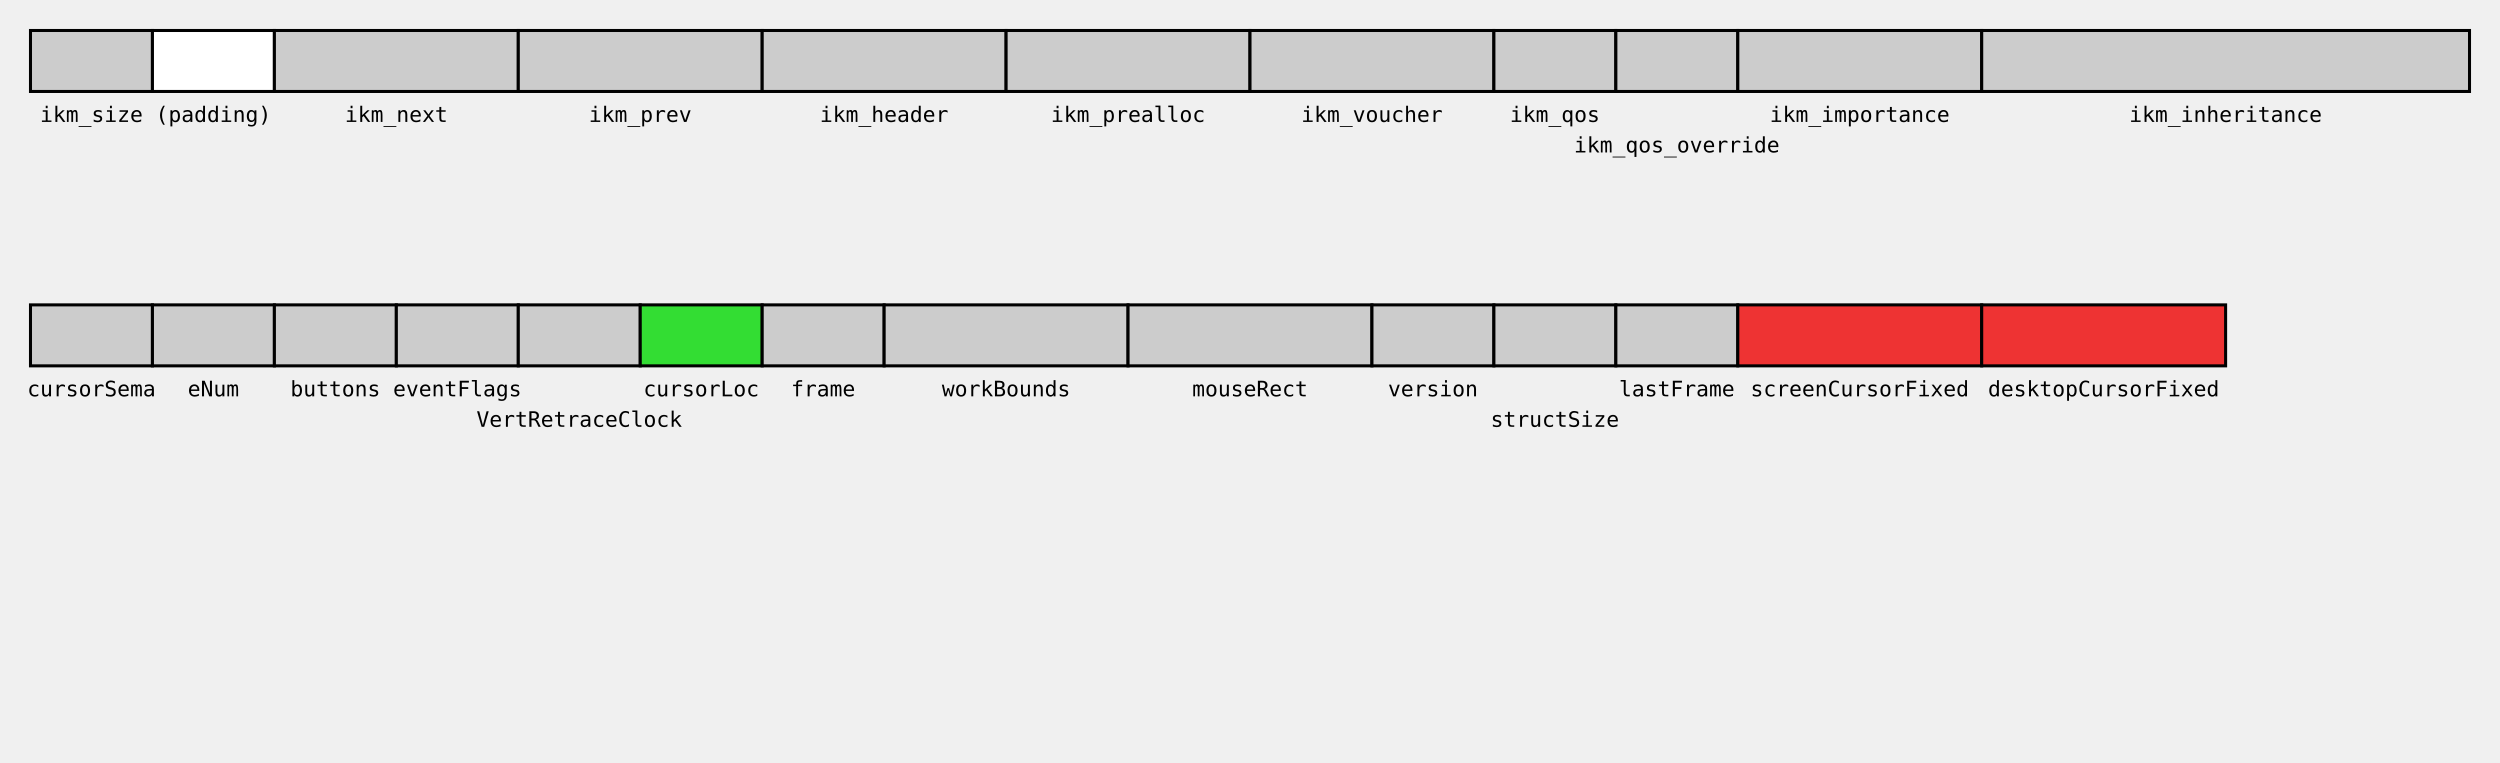
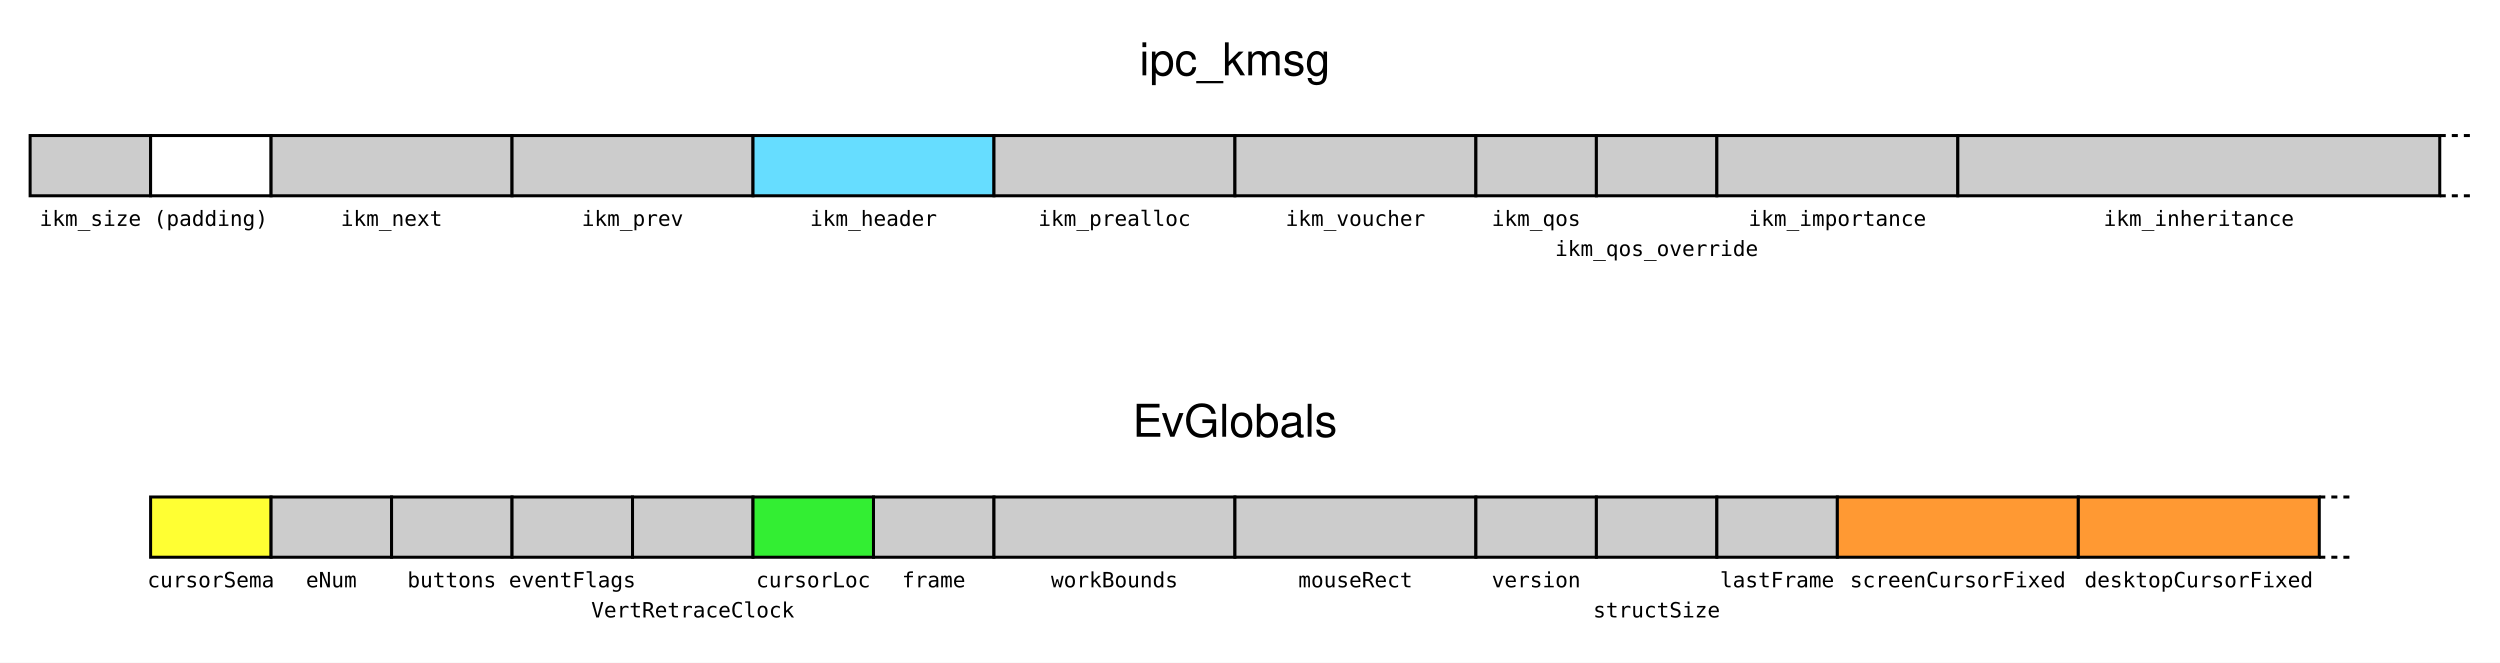
- <svg xmlns="http://www.w3.org/2000/svg" viewBox="0 0 820 250">
+ <svg xmlns="http://www.w3.org/2000/svg" viewBox="0 0 830 220">
  <style>
    text { font-family: Menlo, Consolas, 'DejaVu Sans Mono', monospace; font-size: 7px; }
    text.desc { font-family: "Helvetica Neue", Helvetica, Arial, sans-serif; font-size: 10px; }
    text.title { font-size: 15px; }
+     g text, text.title { text-anchor: middle; }
    line, rect { stroke: #000; }
    rect { width: 40px; height: 20px; fill: #CCC !important; }
-     rect.free { fill: #FFF !important; }
-     rect.read { fill: #3D3 !important; }
-     rect.write { fill: #E33 !important; }
+     rect.bg { stroke-width: 0; fill: #FFF !important; width: 100%; height: 100%; }
+     rect.white { fill: #FFF !important; }
+     rect.red { fill: #E33 !important; }
+     rect.orange { fill: #F93 !important; }
+     rect.yellow { fill: #FF3 !important; }
+     rect.green { fill: #3E3 !important; }
+     rect.blue { fill: #6DF !important; }
    rect.double { width: 80px; }
    rect.quad { width: 160px; }
    rect, line.dash { stroke-width: 1; }
    line.dash { stroke-dasharray: 2, 2; }
-     g text { text-anchor: middle; }
    </style>
-   <g transform="translate(10 10)">
+   <rect x="0" y="0" class="bg" />
+   <text x="410" y="25" class="title desc">ipc_kmsg</text>
+   <g transform="translate(10 45)">
    <g transform="translate(0 0)">
      <rect x="0" y="0" />
-       <rect x="40" y="0" class="free" />
+       <rect x="40" y="0" class="white" />
      <rect x="80" y="0" class="double" />
      <rect x="160" y="0" class="double" />
-       <rect x="240" y="0" class="double" />
+       <rect x="240" y="0" class="double blue" />
      <rect x="320" y="0" class="double" />
      <rect x="400" y="0" class="double" />
      <rect x="480" y="0" />
      <rect x="520" y="0" />
      <rect x="560" y="0" class="double" />
      <rect x="640" y="0" class="quad" />
+       <line x1="800" y1="0" x2="810" y2="0" class="dash" />
+       <line x1="800" y1="20" x2="810" y2="20" class="dash" />
    </g>
    <g transform="translate(0 30)">
      <text x="20" y="0">ikm_size</text>
      <text x="60" y="0">(padding)</text>
      <text x="120" y="0">ikm_next</text>
      <text x="200" y="0">ikm_prev</text>
      <text x="280" y="0">ikm_header</text>
      <text x="360" y="0">ikm_prealloc</text>
      <text x="440" y="0">ikm_voucher</text>
      <text x="500" y="0">ikm_qos</text>
      <text x="540" y="10">ikm_qos_override</text>
      <text x="600" y="0">ikm_importance</text>
      <text x="720" y="0">ikm_inheritance</text>
    </g>
  </g>
-   <g transform="translate(10 100)">
+   <text x="410" y="145" class="title desc">EvGlobals</text>
+   <g transform="translate(50 165)">
    <g transform="translate(0 0)">
-       <rect x="0" y="0" />
+       <rect x="0" y="0" class="yellow" />
      <rect x="40" y="0" />
      <rect x="80" y="0" />
      <rect x="120" y="0" />
      <rect x="160" y="0" />
-       <rect x="200" y="0" class="read" />
+       <rect x="200" y="0" class="green" />
      <rect x="240" y="0" />
      <rect x="280" y="0" class="double" />
      <rect x="360" y="0" class="double" />
      <rect x="440" y="0" />
      <rect x="480" y="0" />
      <rect x="520" y="0" />
-       <rect x="560" y="0" class="double write" />
-       <rect x="640" y="0" class="double write" />
+       <rect x="560" y="0" class="double orange" />
+       <rect x="640" y="0" class="double orange" />
+       <line x1="720" y1="0" x2="730" y2="0" class="dash" />
+       <line x1="720" y1="20" x2="730" y2="20" class="dash" />
    </g>
    <g transform="translate(0 30)">
      <text x="20" y="0">cursorSema</text>
      <text x="60" y="0">eNum</text>
      <text x="100" y="0">buttons</text>
      <text x="140" y="0">eventFlags</text>
      <text x="180" y="10">VertRetraceClock</text>
      <text x="220" y="0">cursorLoc</text>
      <text x="260" y="0">frame</text>
      <text x="320" y="0">workBounds</text>
      <text x="400" y="0">mouseRect</text>
      <text x="460" y="0">version</text>
      <text x="500" y="10">structSize</text>
      <text x="540" y="0">lastFrame</text>
      <text x="600" y="0">screenCursorFixed</text>
      <text x="680" y="0">desktopCursorFixed</text>
    </g>
  </g>
</svg>
